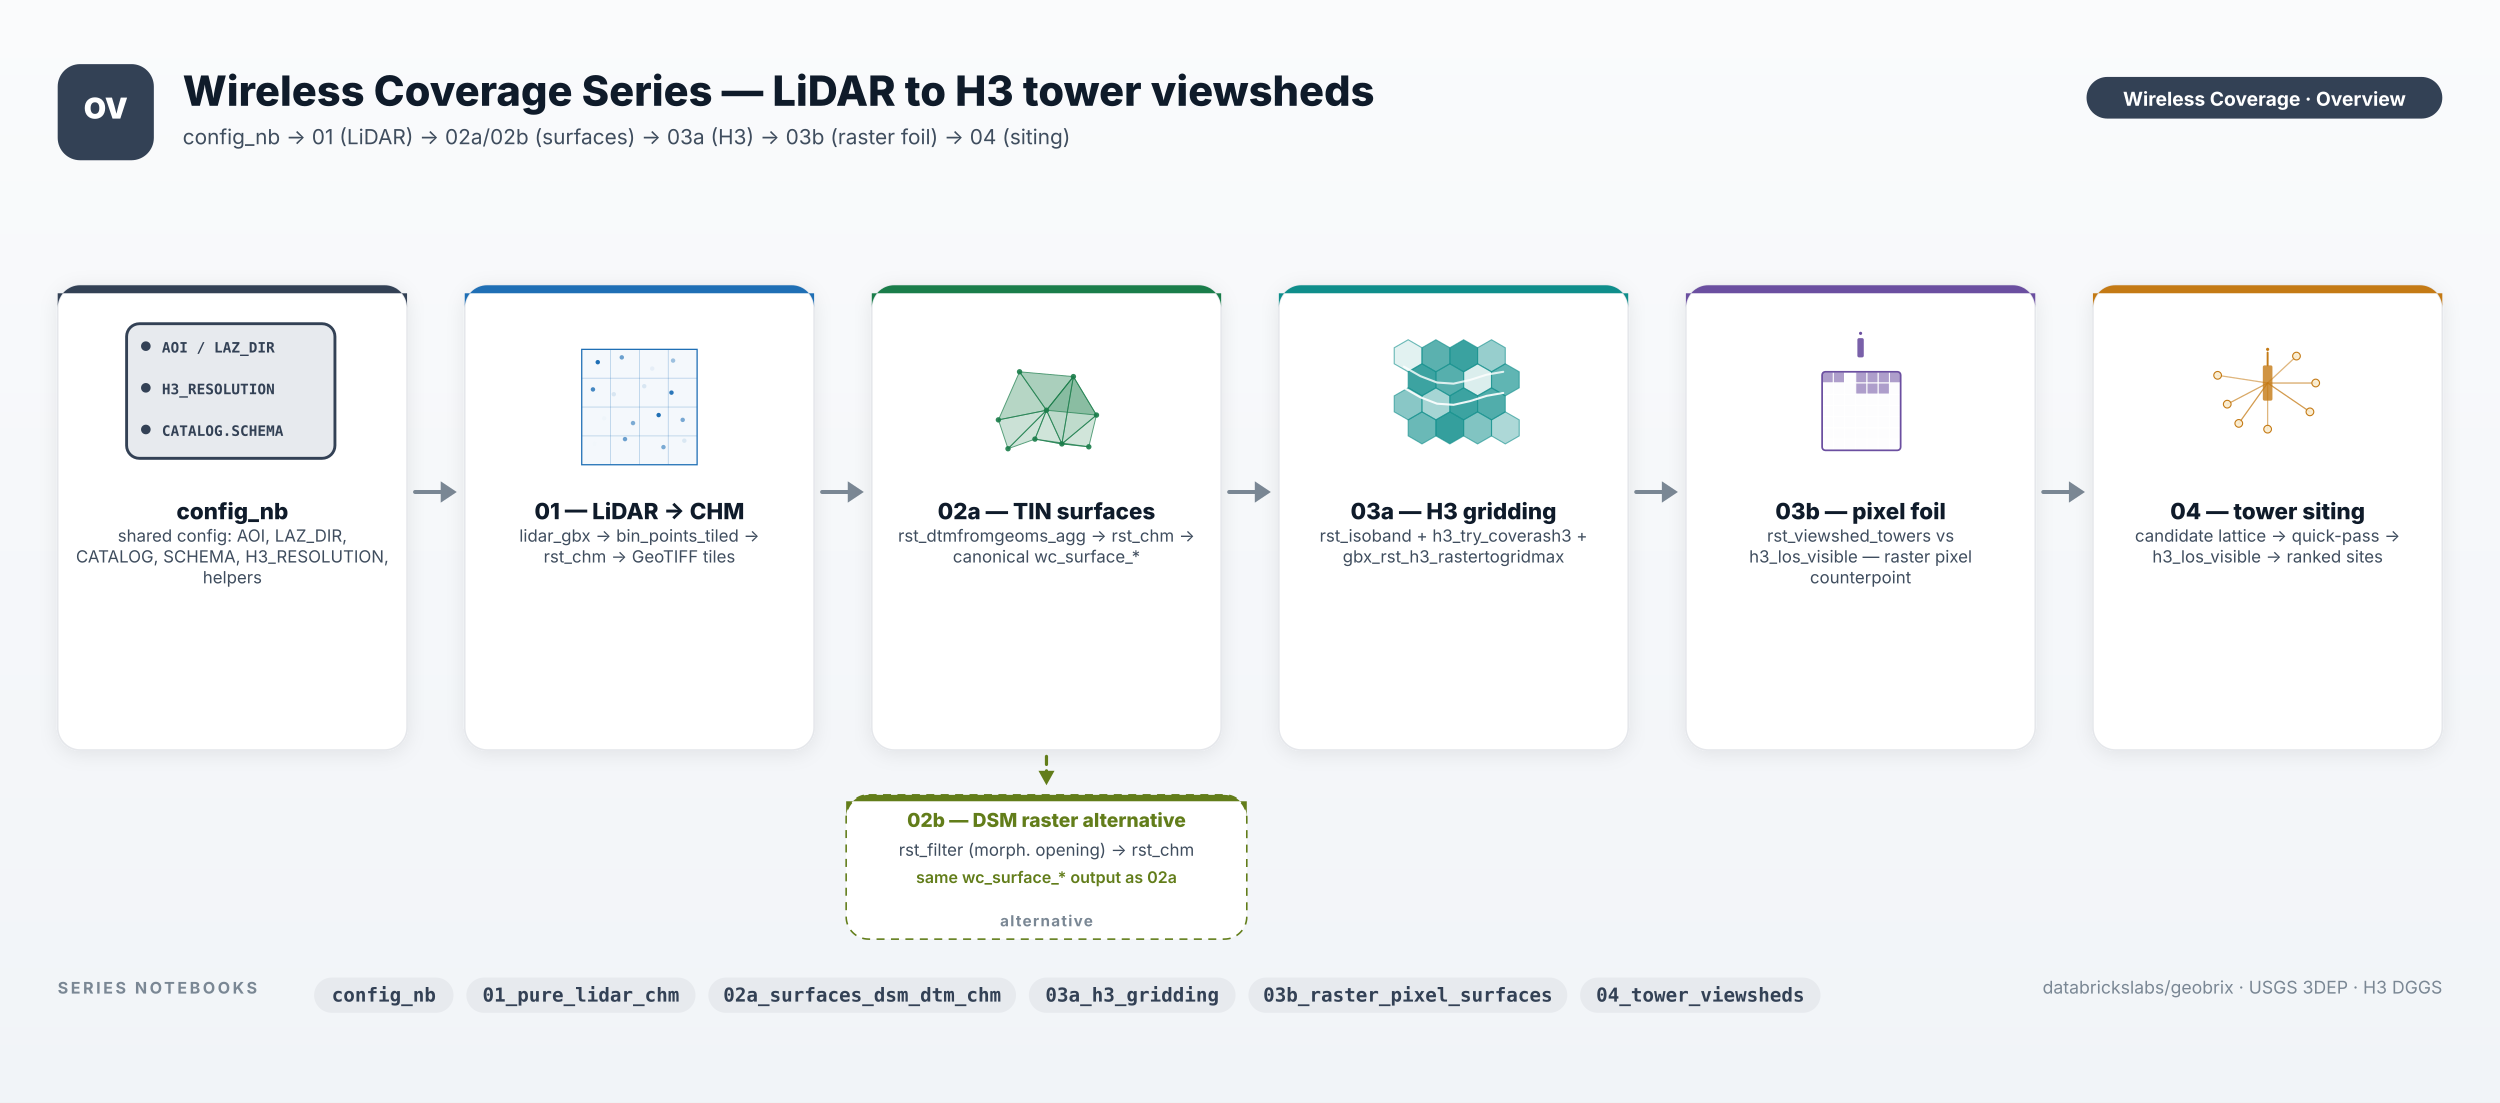
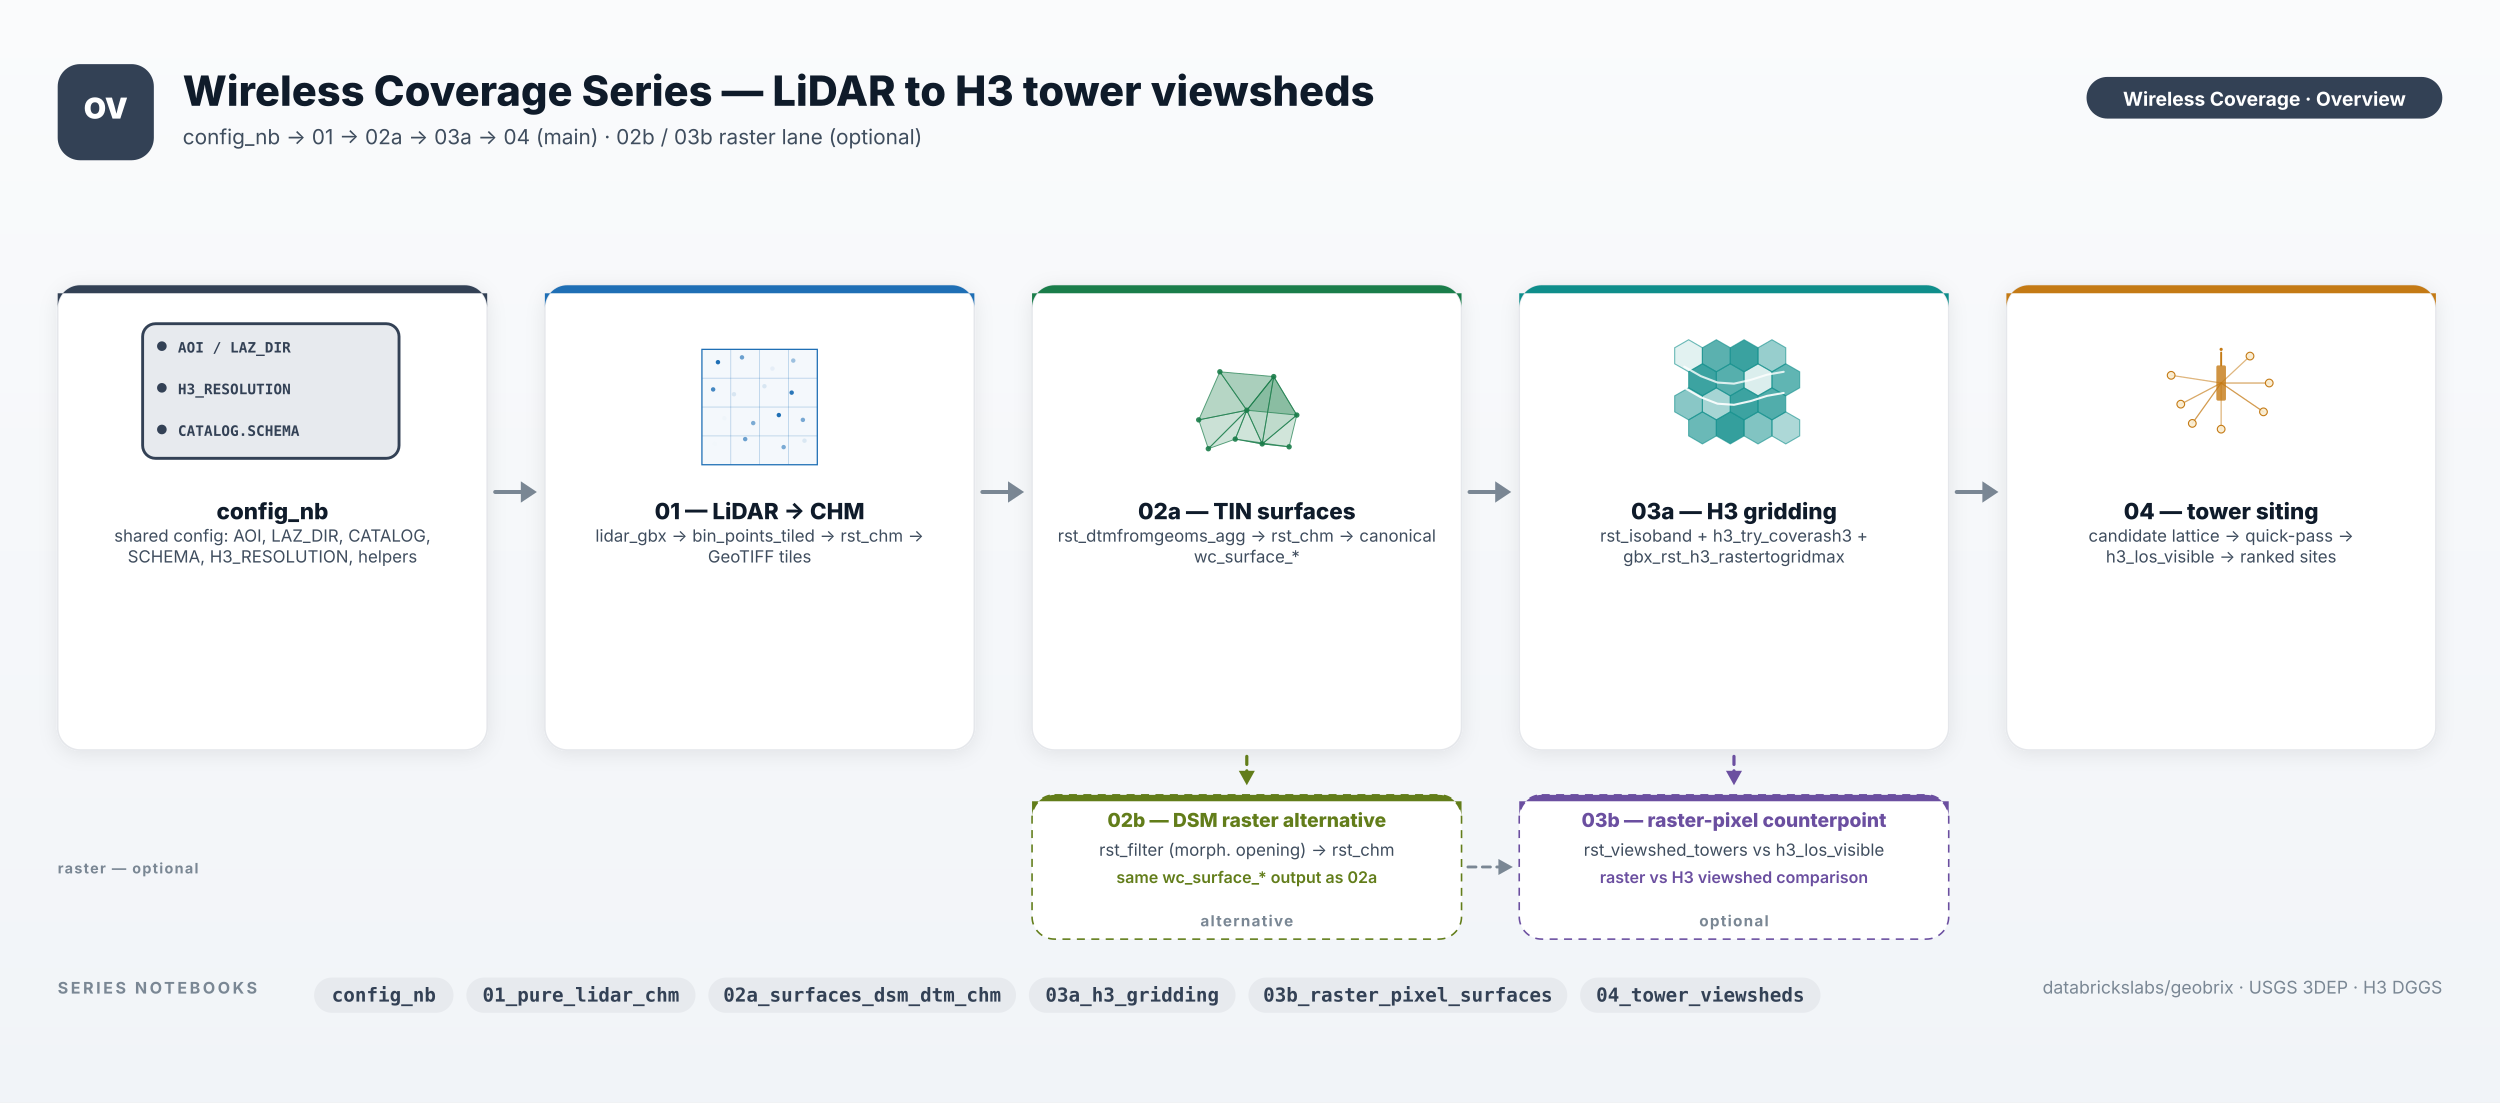
<svg xmlns="http://www.w3.org/2000/svg" viewBox="0 0 1560 688" width="1560" height="688" style="font-family: Inter,-apple-system,system-ui,sans-serif;">
  <defs>
    <filter id="card-shadow" x="-5%" y="-5%" width="110%" height="115%">
      <feDropShadow dx="0" dy="2" stdDeviation="6" flood-color="#0F1B2A" flood-opacity="0.08" />
    </filter>
    <linearGradient id="bg" x1="0" y1="0" x2="0" y2="1">
      <stop offset="0" stop-color="#FAFBFC" />
      <stop offset="1" stop-color="#F1F4F8" />
    </linearGradient>
  </defs>
  <rect x="0" y="0" width="1560" height="688" fill="url(#bg)" />
  <rect x="36" y="40" rx="14" width="60" height="60" fill="#334155" />
  <text x="66" y="74" text-anchor="middle" font-family="Inter,sans-serif" font-size="18" font-weight="900" fill="#FFFFFF">OV</text>
  <text x="114" y="66" font-family="Inter, -apple-system, system-ui, sans-serif" font-size="26" font-weight="800" fill="#0F1B2A" text-anchor="start">Wireless Coverage Series — LiDAR to H3 tower viewsheds</text>
-   <text x="114" y="90" font-family="Inter, -apple-system, system-ui, sans-serif" font-size="13" font-weight="400" fill="#3F4D5E" text-anchor="start">config_nb → 01 (LiDAR) → 02a/02b (surfaces) → 03a (H3) → 03b (raster foil) → 04 (siting)</text>
+   <text x="114" y="90" font-family="Inter, -apple-system, system-ui, sans-serif" font-size="13" font-weight="400" fill="#3F4D5E" text-anchor="start">config_nb → 01 → 02a → 03a → 04 (main)   ·   02b / 03b raster lane (optional)</text>
  <rect x="1302" y="48" rx="13" width="222" height="26" fill="#334155" />
  <text x="1413" y="66" text-anchor="middle" font-family="Inter,sans-serif" font-size="12" font-weight="700" fill="#FFFFFF">Wireless Coverage  ·  Overview</text>
-   <rect x="36" y="178" rx="14" ry="14" width="218" height="290" fill="#FFFFFF" stroke="#E5E7EB" stroke-width="1" filter="url(#card-shadow)" />
-   <path d="M 36 192 A 14 14 0 0 1 50 178 H 240 A 14 14 0 0 1 254 192 V 183 H 36 Z" fill="#334155" />
-   <rect x="79" y="202" rx="8" width="130" height="84" fill="#E7EAEE" stroke="#334155" stroke-width="1.8" />
-   <circle cx="91" cy="216" r="3" fill="#334155" />
-   <text x="101" y="220" font-family="ui-monospace,Menlo,monospace" font-size="9" font-weight="600" fill="#334155">AOI / LAZ_DIR</text>
-   <circle cx="91" cy="242" r="3" fill="#334155" />
-   <text x="101" y="246" font-family="ui-monospace,Menlo,monospace" font-size="9" font-weight="600" fill="#334155">H3_RESOLUTION</text>
-   <circle cx="91" cy="268" r="3" fill="#334155" />
-   <text x="101" y="272" font-family="ui-monospace,Menlo,monospace" font-size="9" font-weight="600" fill="#334155">CATALOG.SCHEMA</text>
-   <text x="145" y="324" font-family="Inter, -apple-system, system-ui, sans-serif" font-size="14" font-weight="800" fill="#0F1B2A" text-anchor="middle">config_nb</text>
-   <text x="145.0" y="338" text-anchor="middle" font-family="Inter,sans-serif" font-size="10.5" fill="#3F4D5E">shared config: AOI, LAZ_DIR,</text>
-   <text x="145.0" y="351" text-anchor="middle" font-family="Inter,sans-serif" font-size="10.5" fill="#3F4D5E">CATALOG, SCHEMA, H3_RESOLUTION,</text>
-   <text x="145.0" y="364" text-anchor="middle" font-family="Inter,sans-serif" font-size="10.5" fill="#3F4D5E">helpers</text>
-   <line x1="259" y1="307" x2="275" y2="307" stroke="#7A8794" stroke-width="2.5" stroke-linecap="round" />
-   <polygon points="285,307 275,300.333 275,313.667" fill="#7A8794" />
-   <rect x="290" y="178" rx="14" ry="14" width="218" height="290" fill="#FFFFFF" stroke="#E5E7EB" stroke-width="1" filter="url(#card-shadow)" />
-   <path d="M 290 192 A 14 14 0 0 1 304 178 H 494 A 14 14 0 0 1 508 192 V 183 H 290 Z" fill="#1F6FB5" />
-   <rect x="363" y="218" width="72" height="72" fill="#E3EEF8" fill-opacity="0.4" stroke="#1F6FB5" stroke-width="0.8" />
-   <line x1="381" y1="218" x2="381" y2="290" stroke="#1F6FB5" stroke-opacity="0.3" stroke-width="0.5" />
-   <line x1="363" y1="236" x2="435" y2="236" stroke="#1F6FB5" stroke-opacity="0.3" stroke-width="0.5" />
-   <line x1="399" y1="218" x2="399" y2="290" stroke="#1F6FB5" stroke-opacity="0.3" stroke-width="0.5" />
-   <line x1="363" y1="254" x2="435" y2="254" stroke="#1F6FB5" stroke-opacity="0.3" stroke-width="0.5" />
-   <line x1="417" y1="218" x2="417" y2="290" stroke="#1F6FB5" stroke-opacity="0.3" stroke-width="0.5" />
-   <line x1="363" y1="272" x2="435" y2="272" stroke="#1F6FB5" stroke-opacity="0.3" stroke-width="0.5" />
-   <circle cx="373" cy="226" r="1.4" fill="#1F6FB5" fill-opacity="1.00" />
-   <circle cx="388" cy="223" r="1.4" fill="#1F6FB5" fill-opacity="0.64" />
-   <circle cx="407" cy="230" r="1.4" fill="#1F6FB5" fill-opacity="0.07" />
-   <circle cx="420" cy="225" r="1.4" fill="#1F6FB5" fill-opacity="0.41" />
-   <circle cx="370" cy="243" r="1.4" fill="#1F6FB5" fill-opacity="0.82" />
-   <circle cx="383" cy="246" r="1.4" fill="#1F6FB5" fill-opacity="0.13" />
-   <circle cx="402" cy="241" r="1.4" fill="#1F6FB5" fill-opacity="0.13" />
-   <circle cx="419" cy="245" r="1.4" fill="#1F6FB5" fill-opacity="0.94" />
-   <circle cx="377" cy="261" r="1.4" fill="#1F6FB5" fill-opacity="0.02" />
-   <circle cx="395" cy="264" r="1.4" fill="#1F6FB5" fill-opacity="0.56" />
-   <circle cx="411" cy="259" r="1.4" fill="#1F6FB5" fill-opacity="0.99" />
-   <circle cx="426" cy="262" r="1.4" fill="#1F6FB5" fill-opacity="0.58" />
-   <circle cx="371" cy="277" r="1.4" fill="#1F6FB5" fill-opacity="0.01" />
-   <circle cx="390" cy="274" r="1.4" fill="#1F6FB5" fill-opacity="0.64" />
-   <circle cx="414" cy="279" r="1.4" fill="#1F6FB5" fill-opacity="0.57" />
-   <circle cx="427" cy="275" r="1.4" fill="#1F6FB5" fill-opacity="0.12" />
-   <text x="399" y="324" font-family="Inter, -apple-system, system-ui, sans-serif" font-size="14" font-weight="800" fill="#0F1B2A" text-anchor="middle">01 — LiDAR → CHM</text>
-   <text x="399.0" y="338" text-anchor="middle" font-family="Inter,sans-serif" font-size="10.5" fill="#3F4D5E">lidar_gbx → bin_points_tiled →</text>
-   <text x="399.0" y="351" text-anchor="middle" font-family="Inter,sans-serif" font-size="10.5" fill="#3F4D5E">rst_chm → GeoTIFF tiles</text>
-   <line x1="513" y1="307" x2="529" y2="307" stroke="#7A8794" stroke-width="2.5" stroke-linecap="round" />
-   <polygon points="539,307 529,300.333 529,313.667" fill="#7A8794" />
-   <rect x="544" y="178" rx="14" ry="14" width="218" height="290" fill="#FFFFFF" stroke="#E5E7EB" stroke-width="1" filter="url(#card-shadow)" />
-   <path d="M 544 192 A 14 14 0 0 1 558 178 H 748 A 14 14 0 0 1 762 192 V 183 H 544 Z" fill="#1A7D4A" />
-   <polygon points="623.0,262.0 636.2,232.0 653.0,256.0" fill="#1A7D4A" fill-opacity="0.32" stroke="#1A7D4A" stroke-width="0.6" stroke-opacity="0.7" />
-   <polygon points="636.2,232.0 669.8,235.0 653.0,256.0" fill="#1A7D4A" fill-opacity="0.37" stroke="#1A7D4A" stroke-width="0.6" stroke-opacity="0.7" />
-   <polygon points="669.8,235.0 684.2,259.0 653.0,256.0" fill="#1A7D4A" fill-opacity="0.32" stroke="#1A7D4A" stroke-width="0.6" stroke-opacity="0.7" />
-   <polygon points="623.0,262.0 653.0,256.0 629.0,280.0" fill="#1A7D4A" fill-opacity="0.23" stroke="#1A7D4A" stroke-width="0.6" stroke-opacity="0.7" />
-   <polygon points="653.0,256.0 645.8,274.0 629.0,280.0" fill="#1A7D4A" fill-opacity="0.21" stroke="#1A7D4A" stroke-width="0.6" stroke-opacity="0.7" />
-   <polygon points="653.0,256.0 662.6,277.0 645.8,274.0" fill="#1A7D4A" fill-opacity="0.21" stroke="#1A7D4A" stroke-width="0.6" stroke-opacity="0.7" />
-   <polygon points="653.0,256.0 669.8,235.0 662.6,277.0" fill="#1A7D4A" fill-opacity="0.29" stroke="#1A7D4A" stroke-width="0.6" stroke-opacity="0.7" />
-   <polygon points="669.8,235.0 684.2,259.0 662.6,277.0" fill="#1A7D4A" fill-opacity="0.28" stroke="#1A7D4A" stroke-width="0.6" stroke-opacity="0.7" />
-   <polygon points="684.2,259.0 679.4,278.8 662.6,277.0" fill="#1A7D4A" fill-opacity="0.20" stroke="#1A7D4A" stroke-width="0.6" stroke-opacity="0.7" />
-   <polygon points="645.8,274.0 662.6,277.0 679.4,278.8" fill="#1A7D4A" fill-opacity="0.17" stroke="#1A7D4A" stroke-width="0.6" stroke-opacity="0.7" />
-   <circle cx="623.0" cy="262.0" r="1.7" fill="#1A7D4A" fill-opacity="0.9" />
-   <circle cx="636.2" cy="232.0" r="1.7" fill="#1A7D4A" fill-opacity="0.9" />
-   <circle cx="653.0" cy="256.0" r="1.7" fill="#1A7D4A" fill-opacity="0.9" />
-   <circle cx="669.8" cy="235.0" r="1.7" fill="#1A7D4A" fill-opacity="0.9" />
-   <circle cx="684.2" cy="259.0" r="1.7" fill="#1A7D4A" fill-opacity="0.9" />
-   <circle cx="629.0" cy="280.0" r="1.7" fill="#1A7D4A" fill-opacity="0.9" />
-   <circle cx="645.8" cy="274.0" r="1.7" fill="#1A7D4A" fill-opacity="0.9" />
-   <circle cx="662.6" cy="277.0" r="1.7" fill="#1A7D4A" fill-opacity="0.9" />
-   <circle cx="679.4" cy="278.8" r="1.7" fill="#1A7D4A" fill-opacity="0.9" />
-   <text x="653" y="324" font-family="Inter, -apple-system, system-ui, sans-serif" font-size="14" font-weight="800" fill="#0F1B2A" text-anchor="middle">02a — TIN surfaces</text>
-   <text x="653.0" y="338" text-anchor="middle" font-family="Inter,sans-serif" font-size="10.5" fill="#3F4D5E">rst_dtmfromgeoms_agg → rst_chm →</text>
-   <text x="653.0" y="351" text-anchor="middle" font-family="Inter,sans-serif" font-size="10.5" fill="#3F4D5E">canonical wc_surface_*</text>
-   <line x1="767" y1="307" x2="783" y2="307" stroke="#7A8794" stroke-width="2.5" stroke-linecap="round" />
-   <polygon points="793,307 783,300.333 783,313.667" fill="#7A8794" />
-   <rect x="798" y="178" rx="14" ry="14" width="218" height="290" fill="#FFFFFF" stroke="#E5E7EB" stroke-width="1" filter="url(#card-shadow)" />
-   <path d="M 798 192 A 14 14 0 0 1 812 178 H 1002 A 14 14 0 0 1 1016 192 V 183 H 798 Z" fill="#0F8E8B" />
-   <polygon points="878.7,212.0 887.3,217.0 887.3,227.0 878.7,232.0 870.0,227.0 870.0,217.0" fill="#0F8E8B" fill-opacity="0.12" stroke="#0F8E8B" stroke-width="0.7" stroke-opacity="0.6" />
-   <polygon points="896.0,212.0 904.7,217.0 904.7,227.0 896.0,232.0 887.3,227.0 887.3,217.0" fill="#0F8E8B" fill-opacity="0.68" stroke="#0F8E8B" stroke-width="0.7" stroke-opacity="0.6" />
-   <polygon points="913.3,212.0 922.0,217.0 922.0,227.0 913.3,232.0 904.7,227.0 904.7,217.0" fill="#0F8E8B" fill-opacity="0.82" stroke="#0F8E8B" stroke-width="0.7" stroke-opacity="0.6" />
-   <polygon points="930.7,212.0 939.3,217.0 939.3,227.0 930.7,232.0 922.0,227.0 922.0,217.0" fill="#0F8E8B" fill-opacity="0.43" stroke="#0F8E8B" stroke-width="0.7" stroke-opacity="0.6" />
-   <polygon points="887.3,227.0 896.0,232.0 896.0,242.0 887.3,247.0 878.7,242.0 878.7,232.0" fill="#0F8E8B" fill-opacity="0.81" stroke="#0F8E8B" stroke-width="0.7" stroke-opacity="0.6" />
-   <polygon points="904.7,227.0 913.3,232.0 913.3,242.0 904.7,247.0 896.0,242.0 896.0,232.0" fill="#0F8E8B" fill-opacity="0.70" stroke="#0F8E8B" stroke-width="0.7" stroke-opacity="0.6" />
-   <polygon points="922.0,227.0 930.7,232.0 930.7,242.0 922.0,247.0 913.3,242.0 913.3,232.0" fill="#0F8E8B" fill-opacity="0.15" stroke="#0F8E8B" stroke-width="0.7" stroke-opacity="0.6" />
-   <polygon points="939.3,227.0 948.0,232.0 948.0,242.0 939.3,247.0 930.7,242.0 930.7,232.0" fill="#0F8E8B" fill-opacity="0.66" stroke="#0F8E8B" stroke-width="0.7" stroke-opacity="0.6" />
-   <polygon points="878.7,242.0 887.3,247.0 887.3,257.0 878.7,262.0 870.0,257.0 870.0,247.0" fill="#0F8E8B" fill-opacity="0.49" stroke="#0F8E8B" stroke-width="0.7" stroke-opacity="0.6" />
-   <polygon points="896.0,242.0 904.7,247.0 904.7,257.0 896.0,262.0 887.3,257.0 887.3,247.0" fill="#0F8E8B" fill-opacity="0.37" stroke="#0F8E8B" stroke-width="0.7" stroke-opacity="0.6" />
-   <polygon points="913.3,242.0 922.0,247.0 922.0,257.0 913.3,262.0 904.7,257.0 904.7,247.0" fill="#0F8E8B" fill-opacity="0.81" stroke="#0F8E8B" stroke-width="0.7" stroke-opacity="0.6" />
-   <polygon points="930.7,242.0 939.3,247.0 939.3,257.0 930.7,262.0 922.0,257.0 922.0,247.0" fill="#0F8E8B" fill-opacity="0.72" stroke="#0F8E8B" stroke-width="0.7" stroke-opacity="0.6" />
-   <polygon points="887.3,257.0 896.0,262.0 896.0,272.0 887.3,277.0 878.7,272.0 878.7,262.0" fill="#0F8E8B" fill-opacity="0.62" stroke="#0F8E8B" stroke-width="0.7" stroke-opacity="0.6" />
-   <polygon points="904.7,257.0 913.3,262.0 913.3,272.0 904.7,277.0 896.0,272.0 896.0,262.0" fill="#0F8E8B" fill-opacity="0.84" stroke="#0F8E8B" stroke-width="0.7" stroke-opacity="0.6" />
-   <polygon points="922.0,257.0 930.7,262.0 930.7,272.0 922.0,277.0 913.3,272.0 913.3,262.0" fill="#0F8E8B" fill-opacity="0.52" stroke="#0F8E8B" stroke-width="0.7" stroke-opacity="0.6" />
-   <polygon points="939.3,257.0 948.0,262.0 948.0,272.0 939.3,277.0 930.7,272.0 930.7,262.0" fill="#0F8E8B" fill-opacity="0.34" stroke="#0F8E8B" stroke-width="0.7" stroke-opacity="0.6" />
-   <polyline points="876.0,228.8 886.3,234.7 896.7,238.7 907.0,239.4 917.3,237.1 927.7,233.8 938.0,232.0" fill="none" stroke="#FFFFFF" stroke-width="1.3" stroke-linecap="round" stroke-linejoin="round" stroke-opacity="0.8" />
-   <polyline points="876.0,242.0 886.3,247.9 896.7,251.9 907.0,252.6 917.3,250.3 927.7,247.0 938.0,245.2" fill="none" stroke="#FFFFFF" stroke-width="1.3" stroke-linecap="round" stroke-linejoin="round" stroke-opacity="0.9" />
-   <text x="907" y="324" font-family="Inter, -apple-system, system-ui, sans-serif" font-size="14" font-weight="800" fill="#0F1B2A" text-anchor="middle">03a — H3 gridding</text>
-   <text x="907.0" y="338" text-anchor="middle" font-family="Inter,sans-serif" font-size="10.5" fill="#3F4D5E">rst_isoband + h3_try_coverash3 +</text>
-   <text x="907.0" y="351" text-anchor="middle" font-family="Inter,sans-serif" font-size="10.5" fill="#3F4D5E">gbx_rst_h3_rastertogridmax</text>
-   <line x1="1021" y1="307" x2="1037" y2="307" stroke="#7A8794" stroke-width="2.5" stroke-linecap="round" />
-   <polygon points="1047,307 1037,300.333 1037,313.667" fill="#7A8794" />
-   <rect x="1052" y="178" rx="14" ry="14" width="218" height="290" fill="#FFFFFF" stroke="#E5E7EB" stroke-width="1" filter="url(#card-shadow)" />
-   <path d="M 1052 192 A 14 14 0 0 1 1066 178 H 1256 A 14 14 0 0 1 1270 192 V 183 H 1052 Z" fill="#6B4FA0" />
-   <rect x="1137" y="232" width="7" height="7" fill="#6B4FA0" fill-opacity="0.55" stroke="white" stroke-width="0.6" />
-   <rect x="1144" y="232" width="7" height="7" fill="#6B4FA0" fill-opacity="0.55" stroke="white" stroke-width="0.6" />
-   <rect x="1151" y="232" width="7" height="7" fill="#EDE8F5" fill-opacity="0.10" stroke="white" stroke-width="0.6" />
-   <rect x="1158" y="232" width="7" height="7" fill="#6B4FA0" fill-opacity="0.55" stroke="white" stroke-width="0.6" />
-   <rect x="1165" y="232" width="7" height="7" fill="#6B4FA0" fill-opacity="0.55" stroke="white" stroke-width="0.6" />
-   <rect x="1172" y="232" width="7" height="7" fill="#6B4FA0" fill-opacity="0.55" stroke="white" stroke-width="0.6" />
-   <rect x="1179" y="232" width="7" height="7" fill="#6B4FA0" fill-opacity="0.55" stroke="white" stroke-width="0.6" />
-   <rect x="1137" y="239" width="7" height="7" fill="#EDE8F5" fill-opacity="0.10" stroke="white" stroke-width="0.6" />
-   <rect x="1144" y="239" width="7" height="7" fill="#EDE8F5" fill-opacity="0.10" stroke="white" stroke-width="0.6" />
-   <rect x="1151" y="239" width="7" height="7" fill="#EDE8F5" fill-opacity="0.10" stroke="white" stroke-width="0.6" />
-   <rect x="1158" y="239" width="7" height="7" fill="#6B4FA0" fill-opacity="0.55" stroke="white" stroke-width="0.6" />
-   <rect x="1165" y="239" width="7" height="7" fill="#6B4FA0" fill-opacity="0.55" stroke="white" stroke-width="0.6" />
-   <rect x="1172" y="239" width="7" height="7" fill="#6B4FA0" fill-opacity="0.55" stroke="white" stroke-width="0.6" />
-   <rect x="1179" y="239" width="7" height="7" fill="#EDE8F5" fill-opacity="0.10" stroke="white" stroke-width="0.6" />
-   <rect x="1137" y="246" width="7" height="7" fill="#EDE8F5" fill-opacity="0.10" stroke="white" stroke-width="0.6" />
-   <rect x="1144" y="246" width="7" height="7" fill="#EDE8F5" fill-opacity="0.10" stroke="white" stroke-width="0.6" />
-   <rect x="1151" y="246" width="7" height="7" fill="#EDE8F5" fill-opacity="0.10" stroke="white" stroke-width="0.6" />
-   <rect x="1158" y="246" width="7" height="7" fill="#EDE8F5" fill-opacity="0.10" stroke="white" stroke-width="0.6" />
-   <rect x="1165" y="246" width="7" height="7" fill="#EDE8F5" fill-opacity="0.10" stroke="white" stroke-width="0.6" />
-   <rect x="1172" y="246" width="7" height="7" fill="#EDE8F5" fill-opacity="0.10" stroke="white" stroke-width="0.6" />
-   <rect x="1179" y="246" width="7" height="7" fill="#EDE8F5" fill-opacity="0.10" stroke="white" stroke-width="0.6" />
-   <rect x="1137" y="253" width="7" height="7" fill="#EDE8F5" fill-opacity="0.10" stroke="white" stroke-width="0.6" />
-   <rect x="1144" y="253" width="7" height="7" fill="#EDE8F5" fill-opacity="0.10" stroke="white" stroke-width="0.6" />
-   <rect x="1151" y="253" width="7" height="7" fill="#EDE8F5" fill-opacity="0.10" stroke="white" stroke-width="0.6" />
-   <rect x="1158" y="253" width="7" height="7" fill="#EDE8F5" fill-opacity="0.10" stroke="white" stroke-width="0.6" />
-   <rect x="1165" y="253" width="7" height="7" fill="#EDE8F5" fill-opacity="0.10" stroke="white" stroke-width="0.6" />
-   <rect x="1172" y="253" width="7" height="7" fill="#EDE8F5" fill-opacity="0.10" stroke="white" stroke-width="0.6" />
-   <rect x="1179" y="253" width="7" height="7" fill="#EDE8F5" fill-opacity="0.10" stroke="white" stroke-width="0.6" />
-   <rect x="1137" y="260" width="7" height="7" fill="#EDE8F5" fill-opacity="0.10" stroke="white" stroke-width="0.6" />
-   <rect x="1144" y="260" width="7" height="7" fill="#EDE8F5" fill-opacity="0.10" stroke="white" stroke-width="0.6" />
-   <rect x="1151" y="260" width="7" height="7" fill="#EDE8F5" fill-opacity="0.10" stroke="white" stroke-width="0.6" />
-   <rect x="1158" y="260" width="7" height="7" fill="#EDE8F5" fill-opacity="0.10" stroke="white" stroke-width="0.6" />
-   <rect x="1165" y="260" width="7" height="7" fill="#EDE8F5" fill-opacity="0.10" stroke="white" stroke-width="0.6" />
-   <rect x="1172" y="260" width="7" height="7" fill="#EDE8F5" fill-opacity="0.10" stroke="white" stroke-width="0.6" />
-   <rect x="1179" y="260" width="7" height="7" fill="#EDE8F5" fill-opacity="0.10" stroke="white" stroke-width="0.6" />
-   <rect x="1137" y="267" width="7" height="7" fill="#EDE8F5" fill-opacity="0.10" stroke="white" stroke-width="0.6" />
-   <rect x="1144" y="267" width="7" height="7" fill="#EDE8F5" fill-opacity="0.10" stroke="white" stroke-width="0.6" />
-   <rect x="1151" y="267" width="7" height="7" fill="#EDE8F5" fill-opacity="0.10" stroke="white" stroke-width="0.6" />
-   <rect x="1158" y="267" width="7" height="7" fill="#EDE8F5" fill-opacity="0.10" stroke="white" stroke-width="0.6" />
-   <rect x="1165" y="267" width="7" height="7" fill="#EDE8F5" fill-opacity="0.10" stroke="white" stroke-width="0.6" />
-   <rect x="1172" y="267" width="7" height="7" fill="#EDE8F5" fill-opacity="0.10" stroke="white" stroke-width="0.6" />
-   <rect x="1179" y="267" width="7" height="7" fill="#EDE8F5" fill-opacity="0.10" stroke="white" stroke-width="0.6" />
-   <rect x="1137" y="274" width="7" height="7" fill="#EDE8F5" fill-opacity="0.10" stroke="white" stroke-width="0.6" />
-   <rect x="1144" y="274" width="7" height="7" fill="#EDE8F5" fill-opacity="0.10" stroke="white" stroke-width="0.6" />
-   <rect x="1151" y="274" width="7" height="7" fill="#EDE8F5" fill-opacity="0.10" stroke="white" stroke-width="0.6" />
-   <rect x="1158" y="274" width="7" height="7" fill="#EDE8F5" fill-opacity="0.10" stroke="white" stroke-width="0.6" />
-   <rect x="1165" y="274" width="7" height="7" fill="#EDE8F5" fill-opacity="0.10" stroke="white" stroke-width="0.6" />
-   <rect x="1172" y="274" width="7" height="7" fill="#EDE8F5" fill-opacity="0.10" stroke="white" stroke-width="0.6" />
-   <rect x="1179" y="274" width="7" height="7" fill="#EDE8F5" fill-opacity="0.10" stroke="white" stroke-width="0.6" />
-   <rect x="1137" y="232" width="49" height="49" fill="none" stroke="#6B4FA0" stroke-width="1.1" rx="2" />
-   <rect x="1159" y="211" width="4" height="12" fill="#6B4FA0" fill-opacity="0.9" rx="1" />
-   <circle cx="1161" cy="208" r="1" fill="#6B4FA0" />
-   <text x="1161" y="324" font-family="Inter, -apple-system, system-ui, sans-serif" font-size="14" font-weight="800" fill="#0F1B2A" text-anchor="middle">03b — pixel foil</text>
-   <text x="1161.0" y="338" text-anchor="middle" font-family="Inter,sans-serif" font-size="10.5" fill="#3F4D5E">rst_viewshed_towers vs</text>
-   <text x="1161.0" y="351" text-anchor="middle" font-family="Inter,sans-serif" font-size="10.5" fill="#3F4D5E">h3_los_visible — raster pixel</text>
-   <text x="1161.0" y="364" text-anchor="middle" font-family="Inter,sans-serif" font-size="10.5" fill="#3F4D5E">counterpoint</text>
-   <line x1="1275" y1="307" x2="1291" y2="307" stroke="#7A8794" stroke-width="2.5" stroke-linecap="round" />
-   <polygon points="1301,307 1291,300.333 1291,313.667" fill="#7A8794" />
-   <rect x="1306" y="178" rx="14" ry="14" width="218" height="290" fill="#FFFFFF" stroke="#E5E7EB" stroke-width="1" filter="url(#card-shadow)" />
-   <path d="M 1306 192 A 14 14 0 0 1 1320 178 H 1510 A 14 14 0 0 1 1524 192 V 183 H 1306 Z" fill="#C47A15" />
-   <rect x="1412" y="228" width="6" height="22" fill="#C47A15" fill-opacity="0.8" rx="1" />
-   <line x1="1415" y1="228" x2="1415" y2="220" stroke="#C47A15" stroke-width="1.2" stroke-linecap="round" />
-   <circle cx="1415" cy="218" r="1" fill="#C47A15" />
-   <line x1="1415" y1="239" x2="1383.8" y2="234.2" stroke="#C47A15" stroke-width="0.8" stroke-opacity="0.55" stroke-linecap="round" />
-   <circle cx="1383.8" cy="234.2" r="2.4" fill="#FAECD0" stroke="#C47A15" stroke-width="0.7" fill-opacity="0.9" />
-   <line x1="1415" y1="239" x2="1389.8" y2="252.2" stroke="#C47A15" stroke-width="0.8" stroke-opacity="0.65" stroke-linecap="round" />
-   <circle cx="1389.8" cy="252.2" r="2.4" fill="#FAECD0" stroke="#C47A15" stroke-width="0.7" fill-opacity="0.9" />
-   <line x1="1415" y1="239" x2="1397.0" y2="264.2" stroke="#C47A15" stroke-width="0.8" stroke-opacity="0.75" stroke-linecap="round" />
-   <circle cx="1397.0" cy="264.2" r="2.4" fill="#FAECD0" stroke="#C47A15" stroke-width="0.7" fill-opacity="0.9" />
-   <line x1="1415" y1="239" x2="1433.0" y2="222.2" stroke="#C47A15" stroke-width="0.8" stroke-opacity="0.55" stroke-linecap="round" />
-   <circle cx="1433.0" cy="222.2" r="2.4" fill="#FAECD0" stroke="#C47A15" stroke-width="0.7" fill-opacity="0.9" />
-   <line x1="1415" y1="239" x2="1445.0" y2="239.0" stroke="#C47A15" stroke-width="0.8" stroke-opacity="0.65" stroke-linecap="round" />
-   <circle cx="1445.0" cy="239.0" r="2.4" fill="#FAECD0" stroke="#C47A15" stroke-width="0.7" fill-opacity="0.9" />
-   <line x1="1415" y1="239" x2="1441.4" y2="257.0" stroke="#C47A15" stroke-width="0.8" stroke-opacity="0.75" stroke-linecap="round" />
-   <circle cx="1441.4" cy="257.0" r="2.4" fill="#FAECD0" stroke="#C47A15" stroke-width="0.7" fill-opacity="0.9" />
-   <line x1="1415" y1="239" x2="1415.0" y2="267.8" stroke="#C47A15" stroke-width="0.8" stroke-opacity="0.55" stroke-linecap="round" />
-   <circle cx="1415.0" cy="267.8" r="2.4" fill="#FAECD0" stroke="#C47A15" stroke-width="0.7" fill-opacity="0.9" />
-   <text x="1415" y="324" font-family="Inter, -apple-system, system-ui, sans-serif" font-size="14" font-weight="800" fill="#0F1B2A" text-anchor="middle">04 — tower siting</text>
-   <text x="1415.0" y="338" text-anchor="middle" font-family="Inter,sans-serif" font-size="10.5" fill="#3F4D5E">candidate lattice → quick-pass →</text>
-   <text x="1415.0" y="351" text-anchor="middle" font-family="Inter,sans-serif" font-size="10.5" fill="#3F4D5E">h3_los_visible → ranked sites</text>
-   <line x1="653.0" y1="472.0" x2="653.0" y2="481.0" stroke="#627D1A" stroke-width="2" stroke-linecap="round" stroke-dasharray="5 4" />
-   <polygon points="653.0,490.0 648.0,481.0 658.0,481.0" fill="#627D1A" />
-   <rect x="528" y="496" rx="14" ry="14" width="250" height="90" fill="#FFFFFF" stroke="#627D1A" stroke-width="1" stroke-dasharray="5 4" />
-   <path d="M 528 510 A 14 14 0 0 1 542 496 H 764 A 14 14 0 0 1 778 510 V 500 H 528 Z" fill="#627D1A" />
-   <text x="653" y="516" text-anchor="middle" font-family="Inter,sans-serif" font-size="12" font-weight="800" fill="#627D1A">02b — DSM raster alternative</text>
-   <text x="653" y="534" text-anchor="middle" font-family="Inter,sans-serif" font-size="10.5" fill="#3F4D5E">rst_filter (morph. opening) → rst_chm</text>
-   <text x="653" y="551" text-anchor="middle" font-family="Inter,sans-serif" font-size="10" font-weight="600" fill="#627D1A">same wc_surface_* output as 02a</text>
-   <text x="653" y="578" text-anchor="middle" font-family="Inter,sans-serif" font-size="9.5" font-weight="700" fill="#7A8794" letter-spacing="0.8">alternative</text>
+   <rect x="36" y="178" rx="14" ry="14" width="268" height="290" fill="#FFFFFF" stroke="#E5E7EB" stroke-width="1" filter="url(#card-shadow)" />
+   <path d="M 36 192 A 14 14 0 0 1 50 178 H 290 A 14 14 0 0 1 304 192 V 183 H 36 Z" fill="#334155" />
+   <rect x="89" y="202" rx="8" width="160" height="84" fill="#E7EAEE" stroke="#334155" stroke-width="1.8" />
+   <circle cx="101" cy="216" r="3" fill="#334155" />
+   <text x="111" y="220" font-family="ui-monospace,Menlo,monospace" font-size="9" font-weight="600" fill="#334155">AOI / LAZ_DIR</text>
+   <circle cx="101" cy="242" r="3" fill="#334155" />
+   <text x="111" y="246" font-family="ui-monospace,Menlo,monospace" font-size="9" font-weight="600" fill="#334155">H3_RESOLUTION</text>
+   <circle cx="101" cy="268" r="3" fill="#334155" />
+   <text x="111" y="272" font-family="ui-monospace,Menlo,monospace" font-size="9" font-weight="600" fill="#334155">CATALOG.SCHEMA</text>
+   <text x="170" y="324" font-family="Inter, -apple-system, system-ui, sans-serif" font-size="14" font-weight="800" fill="#0F1B2A" text-anchor="middle">config_nb</text>
+   <text x="170.0" y="338" text-anchor="middle" font-family="Inter,sans-serif" font-size="10.5" fill="#3F4D5E">shared config: AOI, LAZ_DIR, CATALOG,</text>
+   <text x="170.0" y="351" text-anchor="middle" font-family="Inter,sans-serif" font-size="10.5" fill="#3F4D5E">SCHEMA, H3_RESOLUTION, helpers</text>
+   <line x1="309" y1="307" x2="325" y2="307" stroke="#7A8794" stroke-width="2.5" stroke-linecap="round" />
+   <polygon points="335,307 325,300.333 325,313.667" fill="#7A8794" />
+   <rect x="340" y="178" rx="14" ry="14" width="268" height="290" fill="#FFFFFF" stroke="#E5E7EB" stroke-width="1" filter="url(#card-shadow)" />
+   <path d="M 340 192 A 14 14 0 0 1 354 178 H 594 A 14 14 0 0 1 608 192 V 183 H 340 Z" fill="#1F6FB5" />
+   <rect x="438" y="218" width="72" height="72" fill="#E3EEF8" fill-opacity="0.4" stroke="#1F6FB5" stroke-width="0.8" />
+   <line x1="456" y1="218" x2="456" y2="290" stroke="#1F6FB5" stroke-opacity="0.3" stroke-width="0.5" />
+   <line x1="438" y1="236" x2="510" y2="236" stroke="#1F6FB5" stroke-opacity="0.3" stroke-width="0.5" />
+   <line x1="474" y1="218" x2="474" y2="290" stroke="#1F6FB5" stroke-opacity="0.3" stroke-width="0.5" />
+   <line x1="438" y1="254" x2="510" y2="254" stroke="#1F6FB5" stroke-opacity="0.3" stroke-width="0.5" />
+   <line x1="492" y1="218" x2="492" y2="290" stroke="#1F6FB5" stroke-opacity="0.3" stroke-width="0.5" />
+   <line x1="438" y1="272" x2="510" y2="272" stroke="#1F6FB5" stroke-opacity="0.3" stroke-width="0.5" />
+   <circle cx="448" cy="226" r="1.4" fill="#1F6FB5" fill-opacity="1.00" />
+   <circle cx="463" cy="223" r="1.4" fill="#1F6FB5" fill-opacity="0.64" />
+   <circle cx="482" cy="230" r="1.4" fill="#1F6FB5" fill-opacity="0.07" />
+   <circle cx="495" cy="225" r="1.4" fill="#1F6FB5" fill-opacity="0.41" />
+   <circle cx="445" cy="243" r="1.4" fill="#1F6FB5" fill-opacity="0.82" />
+   <circle cx="458" cy="246" r="1.4" fill="#1F6FB5" fill-opacity="0.13" />
+   <circle cx="477" cy="241" r="1.4" fill="#1F6FB5" fill-opacity="0.13" />
+   <circle cx="494" cy="245" r="1.4" fill="#1F6FB5" fill-opacity="0.94" />
+   <circle cx="452" cy="261" r="1.4" fill="#1F6FB5" fill-opacity="0.02" />
+   <circle cx="470" cy="264" r="1.4" fill="#1F6FB5" fill-opacity="0.56" />
+   <circle cx="486" cy="259" r="1.4" fill="#1F6FB5" fill-opacity="0.99" />
+   <circle cx="501" cy="262" r="1.4" fill="#1F6FB5" fill-opacity="0.58" />
+   <circle cx="446" cy="277" r="1.4" fill="#1F6FB5" fill-opacity="0.01" />
+   <circle cx="465" cy="274" r="1.4" fill="#1F6FB5" fill-opacity="0.64" />
+   <circle cx="489" cy="279" r="1.4" fill="#1F6FB5" fill-opacity="0.57" />
+   <circle cx="502" cy="275" r="1.4" fill="#1F6FB5" fill-opacity="0.12" />
+   <text x="474" y="324" font-family="Inter, -apple-system, system-ui, sans-serif" font-size="14" font-weight="800" fill="#0F1B2A" text-anchor="middle">01 — LiDAR → CHM</text>
+   <text x="474.0" y="338" text-anchor="middle" font-family="Inter,sans-serif" font-size="10.5" fill="#3F4D5E">lidar_gbx → bin_points_tiled → rst_chm →</text>
+   <text x="474.0" y="351" text-anchor="middle" font-family="Inter,sans-serif" font-size="10.5" fill="#3F4D5E">GeoTIFF tiles</text>
+   <line x1="613" y1="307" x2="629" y2="307" stroke="#7A8794" stroke-width="2.5" stroke-linecap="round" />
+   <polygon points="639,307 629,300.333 629,313.667" fill="#7A8794" />
+   <rect x="644" y="178" rx="14" ry="14" width="268" height="290" fill="#FFFFFF" stroke="#E5E7EB" stroke-width="1" filter="url(#card-shadow)" />
+   <path d="M 644 192 A 14 14 0 0 1 658 178 H 898 A 14 14 0 0 1 912 192 V 183 H 644 Z" fill="#1A7D4A" />
+   <polygon points="748.0,262.0 761.2,232.0 778.0,256.0" fill="#1A7D4A" fill-opacity="0.32" stroke="#1A7D4A" stroke-width="0.6" stroke-opacity="0.7" />
+   <polygon points="761.2,232.0 794.8,235.0 778.0,256.0" fill="#1A7D4A" fill-opacity="0.37" stroke="#1A7D4A" stroke-width="0.6" stroke-opacity="0.7" />
+   <polygon points="794.8,235.0 809.2,259.0 778.0,256.0" fill="#1A7D4A" fill-opacity="0.32" stroke="#1A7D4A" stroke-width="0.6" stroke-opacity="0.7" />
+   <polygon points="748.0,262.0 778.0,256.0 754.0,280.0" fill="#1A7D4A" fill-opacity="0.23" stroke="#1A7D4A" stroke-width="0.6" stroke-opacity="0.7" />
+   <polygon points="778.0,256.0 770.8,274.0 754.0,280.0" fill="#1A7D4A" fill-opacity="0.21" stroke="#1A7D4A" stroke-width="0.6" stroke-opacity="0.7" />
+   <polygon points="778.0,256.0 787.6,277.0 770.8,274.0" fill="#1A7D4A" fill-opacity="0.21" stroke="#1A7D4A" stroke-width="0.6" stroke-opacity="0.7" />
+   <polygon points="778.0,256.0 794.8,235.0 787.6,277.0" fill="#1A7D4A" fill-opacity="0.29" stroke="#1A7D4A" stroke-width="0.6" stroke-opacity="0.7" />
+   <polygon points="794.8,235.0 809.2,259.0 787.6,277.0" fill="#1A7D4A" fill-opacity="0.28" stroke="#1A7D4A" stroke-width="0.6" stroke-opacity="0.7" />
+   <polygon points="809.2,259.0 804.4,278.8 787.6,277.0" fill="#1A7D4A" fill-opacity="0.20" stroke="#1A7D4A" stroke-width="0.6" stroke-opacity="0.7" />
+   <polygon points="770.8,274.0 787.6,277.0 804.4,278.8" fill="#1A7D4A" fill-opacity="0.17" stroke="#1A7D4A" stroke-width="0.6" stroke-opacity="0.7" />
+   <circle cx="748.0" cy="262.0" r="1.7" fill="#1A7D4A" fill-opacity="0.9" />
+   <circle cx="761.2" cy="232.0" r="1.7" fill="#1A7D4A" fill-opacity="0.9" />
+   <circle cx="778.0" cy="256.0" r="1.7" fill="#1A7D4A" fill-opacity="0.9" />
+   <circle cx="794.8" cy="235.0" r="1.7" fill="#1A7D4A" fill-opacity="0.9" />
+   <circle cx="809.2" cy="259.0" r="1.7" fill="#1A7D4A" fill-opacity="0.9" />
+   <circle cx="754.0" cy="280.0" r="1.7" fill="#1A7D4A" fill-opacity="0.9" />
+   <circle cx="770.8" cy="274.0" r="1.7" fill="#1A7D4A" fill-opacity="0.9" />
+   <circle cx="787.6" cy="277.0" r="1.7" fill="#1A7D4A" fill-opacity="0.9" />
+   <circle cx="804.4" cy="278.8" r="1.7" fill="#1A7D4A" fill-opacity="0.9" />
+   <text x="778" y="324" font-family="Inter, -apple-system, system-ui, sans-serif" font-size="14" font-weight="800" fill="#0F1B2A" text-anchor="middle">02a — TIN surfaces</text>
+   <text x="778.0" y="338" text-anchor="middle" font-family="Inter,sans-serif" font-size="10.5" fill="#3F4D5E">rst_dtmfromgeoms_agg → rst_chm → canonical</text>
+   <text x="778.0" y="351" text-anchor="middle" font-family="Inter,sans-serif" font-size="10.5" fill="#3F4D5E">wc_surface_*</text>
+   <line x1="917" y1="307" x2="933" y2="307" stroke="#7A8794" stroke-width="2.5" stroke-linecap="round" />
+   <polygon points="943,307 933,300.333 933,313.667" fill="#7A8794" />
+   <rect x="948" y="178" rx="14" ry="14" width="268" height="290" fill="#FFFFFF" stroke="#E5E7EB" stroke-width="1" filter="url(#card-shadow)" />
+   <path d="M 948 192 A 14 14 0 0 1 962 178 H 1202 A 14 14 0 0 1 1216 192 V 183 H 948 Z" fill="#0F8E8B" />
+   <polygon points="1053.7,212.0 1062.3,217.0 1062.3,227.0 1053.7,232.0 1045.0,227.0 1045.0,217.0" fill="#0F8E8B" fill-opacity="0.12" stroke="#0F8E8B" stroke-width="0.7" stroke-opacity="0.6" />
+   <polygon points="1071.0,212.0 1079.7,217.0 1079.7,227.0 1071.0,232.0 1062.3,227.0 1062.3,217.0" fill="#0F8E8B" fill-opacity="0.68" stroke="#0F8E8B" stroke-width="0.7" stroke-opacity="0.6" />
+   <polygon points="1088.3,212.0 1097.0,217.0 1097.0,227.0 1088.3,232.0 1079.7,227.0 1079.7,217.0" fill="#0F8E8B" fill-opacity="0.82" stroke="#0F8E8B" stroke-width="0.7" stroke-opacity="0.6" />
+   <polygon points="1105.7,212.0 1114.3,217.0 1114.3,227.0 1105.7,232.0 1097.0,227.0 1097.0,217.0" fill="#0F8E8B" fill-opacity="0.43" stroke="#0F8E8B" stroke-width="0.7" stroke-opacity="0.6" />
+   <polygon points="1062.3,227.0 1071.0,232.0 1071.0,242.0 1062.3,247.0 1053.7,242.0 1053.7,232.0" fill="#0F8E8B" fill-opacity="0.81" stroke="#0F8E8B" stroke-width="0.7" stroke-opacity="0.6" />
+   <polygon points="1079.7,227.0 1088.3,232.0 1088.3,242.0 1079.7,247.0 1071.0,242.0 1071.0,232.0" fill="#0F8E8B" fill-opacity="0.70" stroke="#0F8E8B" stroke-width="0.7" stroke-opacity="0.6" />
+   <polygon points="1097.0,227.0 1105.7,232.0 1105.7,242.0 1097.0,247.0 1088.3,242.0 1088.3,232.0" fill="#0F8E8B" fill-opacity="0.15" stroke="#0F8E8B" stroke-width="0.7" stroke-opacity="0.6" />
+   <polygon points="1114.3,227.0 1123.0,232.0 1123.0,242.0 1114.3,247.0 1105.7,242.0 1105.7,232.0" fill="#0F8E8B" fill-opacity="0.66" stroke="#0F8E8B" stroke-width="0.7" stroke-opacity="0.6" />
+   <polygon points="1053.7,242.0 1062.3,247.0 1062.3,257.0 1053.7,262.0 1045.0,257.0 1045.0,247.0" fill="#0F8E8B" fill-opacity="0.49" stroke="#0F8E8B" stroke-width="0.7" stroke-opacity="0.6" />
+   <polygon points="1071.0,242.0 1079.7,247.0 1079.7,257.0 1071.0,262.0 1062.3,257.0 1062.3,247.0" fill="#0F8E8B" fill-opacity="0.37" stroke="#0F8E8B" stroke-width="0.7" stroke-opacity="0.6" />
+   <polygon points="1088.3,242.0 1097.0,247.0 1097.0,257.0 1088.3,262.0 1079.7,257.0 1079.7,247.0" fill="#0F8E8B" fill-opacity="0.81" stroke="#0F8E8B" stroke-width="0.7" stroke-opacity="0.6" />
+   <polygon points="1105.7,242.0 1114.3,247.0 1114.3,257.0 1105.7,262.0 1097.0,257.0 1097.0,247.0" fill="#0F8E8B" fill-opacity="0.72" stroke="#0F8E8B" stroke-width="0.7" stroke-opacity="0.6" />
+   <polygon points="1062.3,257.0 1071.0,262.0 1071.0,272.0 1062.3,277.0 1053.7,272.0 1053.7,262.0" fill="#0F8E8B" fill-opacity="0.62" stroke="#0F8E8B" stroke-width="0.7" stroke-opacity="0.6" />
+   <polygon points="1079.7,257.0 1088.3,262.0 1088.3,272.0 1079.7,277.0 1071.0,272.0 1071.0,262.0" fill="#0F8E8B" fill-opacity="0.84" stroke="#0F8E8B" stroke-width="0.7" stroke-opacity="0.6" />
+   <polygon points="1097.0,257.0 1105.7,262.0 1105.7,272.0 1097.0,277.0 1088.3,272.0 1088.3,262.0" fill="#0F8E8B" fill-opacity="0.52" stroke="#0F8E8B" stroke-width="0.7" stroke-opacity="0.6" />
+   <polygon points="1114.3,257.0 1123.0,262.0 1123.0,272.0 1114.3,277.0 1105.7,272.0 1105.7,262.0" fill="#0F8E8B" fill-opacity="0.34" stroke="#0F8E8B" stroke-width="0.7" stroke-opacity="0.6" />
+   <polyline points="1051.0,228.8 1061.3,234.7 1071.7,238.7 1082.0,239.4 1092.3,237.1 1102.7,233.8 1113.0,232.0" fill="none" stroke="#FFFFFF" stroke-width="1.3" stroke-linecap="round" stroke-linejoin="round" stroke-opacity="0.8" />
+   <polyline points="1051.0,242.0 1061.3,247.9 1071.7,251.9 1082.0,252.6 1092.3,250.3 1102.7,247.0 1113.0,245.2" fill="none" stroke="#FFFFFF" stroke-width="1.3" stroke-linecap="round" stroke-linejoin="round" stroke-opacity="0.9" />
+   <text x="1082" y="324" font-family="Inter, -apple-system, system-ui, sans-serif" font-size="14" font-weight="800" fill="#0F1B2A" text-anchor="middle">03a — H3 gridding</text>
+   <text x="1082.0" y="338" text-anchor="middle" font-family="Inter,sans-serif" font-size="10.5" fill="#3F4D5E">rst_isoband + h3_try_coverash3 +</text>
+   <text x="1082.0" y="351" text-anchor="middle" font-family="Inter,sans-serif" font-size="10.5" fill="#3F4D5E">gbx_rst_h3_rastertogridmax</text>
+   <line x1="1221" y1="307" x2="1237" y2="307" stroke="#7A8794" stroke-width="2.5" stroke-linecap="round" />
+   <polygon points="1247,307 1237,300.333 1237,313.667" fill="#7A8794" />
+   <rect x="1252" y="178" rx="14" ry="14" width="268" height="290" fill="#FFFFFF" stroke="#E5E7EB" stroke-width="1" filter="url(#card-shadow)" />
+   <path d="M 1252 192 A 14 14 0 0 1 1266 178 H 1506 A 14 14 0 0 1 1520 192 V 183 H 1252 Z" fill="#C47A15" />
+   <rect x="1383" y="228" width="6" height="22" fill="#C47A15" fill-opacity="0.8" rx="1" />
+   <line x1="1386" y1="228" x2="1386" y2="220" stroke="#C47A15" stroke-width="1.2" stroke-linecap="round" />
+   <circle cx="1386" cy="218" r="1" fill="#C47A15" />
+   <line x1="1386" y1="239" x2="1354.8" y2="234.2" stroke="#C47A15" stroke-width="0.8" stroke-opacity="0.55" stroke-linecap="round" />
+   <circle cx="1354.8" cy="234.2" r="2.4" fill="#FAECD0" stroke="#C47A15" stroke-width="0.7" fill-opacity="0.9" />
+   <line x1="1386" y1="239" x2="1360.8" y2="252.2" stroke="#C47A15" stroke-width="0.8" stroke-opacity="0.65" stroke-linecap="round" />
+   <circle cx="1360.8" cy="252.2" r="2.4" fill="#FAECD0" stroke="#C47A15" stroke-width="0.7" fill-opacity="0.9" />
+   <line x1="1386" y1="239" x2="1368.0" y2="264.2" stroke="#C47A15" stroke-width="0.8" stroke-opacity="0.75" stroke-linecap="round" />
+   <circle cx="1368.0" cy="264.2" r="2.4" fill="#FAECD0" stroke="#C47A15" stroke-width="0.7" fill-opacity="0.9" />
+   <line x1="1386" y1="239" x2="1404.0" y2="222.2" stroke="#C47A15" stroke-width="0.8" stroke-opacity="0.55" stroke-linecap="round" />
+   <circle cx="1404.0" cy="222.2" r="2.4" fill="#FAECD0" stroke="#C47A15" stroke-width="0.7" fill-opacity="0.9" />
+   <line x1="1386" y1="239" x2="1416.0" y2="239.0" stroke="#C47A15" stroke-width="0.8" stroke-opacity="0.65" stroke-linecap="round" />
+   <circle cx="1416.0" cy="239.0" r="2.4" fill="#FAECD0" stroke="#C47A15" stroke-width="0.7" fill-opacity="0.9" />
+   <line x1="1386" y1="239" x2="1412.4" y2="257.0" stroke="#C47A15" stroke-width="0.8" stroke-opacity="0.75" stroke-linecap="round" />
+   <circle cx="1412.4" cy="257.0" r="2.4" fill="#FAECD0" stroke="#C47A15" stroke-width="0.7" fill-opacity="0.9" />
+   <line x1="1386" y1="239" x2="1386.0" y2="267.8" stroke="#C47A15" stroke-width="0.8" stroke-opacity="0.55" stroke-linecap="round" />
+   <circle cx="1386.0" cy="267.8" r="2.4" fill="#FAECD0" stroke="#C47A15" stroke-width="0.7" fill-opacity="0.9" />
+   <text x="1386" y="324" font-family="Inter, -apple-system, system-ui, sans-serif" font-size="14" font-weight="800" fill="#0F1B2A" text-anchor="middle">04 — tower siting</text>
+   <text x="1386.0" y="338" text-anchor="middle" font-family="Inter,sans-serif" font-size="10.5" fill="#3F4D5E">candidate lattice → quick-pass →</text>
+   <text x="1386.0" y="351" text-anchor="middle" font-family="Inter,sans-serif" font-size="10.5" fill="#3F4D5E">h3_los_visible → ranked sites</text>
+   <line x1="778.0" y1="472.0" x2="778.0" y2="481.0" stroke="#627D1A" stroke-width="2" stroke-linecap="round" stroke-dasharray="5 4" />
+   <polygon points="778.0,490.0 773.0,481.0 783.0,481.0" fill="#627D1A" />
+   <rect x="644" y="496" rx="14" ry="14" width="268" height="90" fill="#FFFFFF" stroke="#627D1A" stroke-width="1" stroke-dasharray="5 4" />
+   <path d="M 644 510 A 14 14 0 0 1 658 496 H 898 A 14 14 0 0 1 912 510 V 500 H 644 Z" fill="#627D1A" />
+   <text x="778" y="516" text-anchor="middle" font-family="Inter,sans-serif" font-size="12" font-weight="800" fill="#627D1A">02b — DSM raster alternative</text>
+   <text x="778" y="534" text-anchor="middle" font-family="Inter,sans-serif" font-size="10.5" fill="#3F4D5E">rst_filter (morph. opening) → rst_chm</text>
+   <text x="778" y="551" text-anchor="middle" font-family="Inter,sans-serif" font-size="10" font-weight="600" fill="#627D1A">same wc_surface_* output as 02a</text>
+   <text x="778" y="578" text-anchor="middle" font-family="Inter,sans-serif" font-size="9.5" font-weight="700" fill="#7A8794" letter-spacing="0.8">alternative</text>
+   <line x1="1082.0" y1="472.0" x2="1082.0" y2="481.0" stroke="#6B4FA0" stroke-width="2" stroke-linecap="round" stroke-dasharray="5 4" />
+   <polygon points="1082.0,490.0 1077.0,481.0 1087.0,481.0" fill="#6B4FA0" />
+   <rect x="948" y="496" rx="14" ry="14" width="268" height="90" fill="#FFFFFF" stroke="#6B4FA0" stroke-width="1" stroke-dasharray="5 4" />
+   <path d="M 948 510 A 14 14 0 0 1 962 496 H 1202 A 14 14 0 0 1 1216 510 V 500 H 948 Z" fill="#6B4FA0" />
+   <text x="1082" y="516" text-anchor="middle" font-family="Inter,sans-serif" font-size="12" font-weight="800" fill="#6B4FA0">03b — raster-pixel counterpoint</text>
+   <text x="1082" y="534" text-anchor="middle" font-family="Inter,sans-serif" font-size="10.5" fill="#3F4D5E">rst_viewshed_towers vs h3_los_visible</text>
+   <text x="1082" y="551" text-anchor="middle" font-family="Inter,sans-serif" font-size="10" font-weight="600" fill="#6B4FA0">raster vs H3 viewshed comparison</text>
+   <text x="1082" y="578" text-anchor="middle" font-family="Inter,sans-serif" font-size="9.5" font-weight="700" fill="#7A8794" letter-spacing="0.8">optional</text>
+   <line x1="916.0" y1="541.0" x2="935.0" y2="541.0" stroke="#7A8794" stroke-width="1.8" stroke-linecap="round" stroke-dasharray="5 4" />
+   <polygon points="944.0,541.0 935.0,546.0 935.0,536.0" fill="#7A8794" />
+   <text x="36" y="545" font-family="Inter, -apple-system, system-ui, sans-serif" font-size="9" font-weight="700" fill="#7A8794" text-anchor="start" letter-spacing="0.8">raster — optional</text>
  <text x="36" y="620" font-family="Inter, -apple-system, system-ui, sans-serif" font-size="10" font-weight="700" fill="#7A8794" text-anchor="start" letter-spacing="1.6">SERIES NOTEBOOKS</text>
  <rect x="196" y="610" rx="11" ry="11" width="87" height="22" fill="#E7EAEE" />
  <text x="239.5" y="625.0" text-anchor="middle" font-family="ui-monospace, SFMono-Regular, Menlo, Consolas, monospace" font-size="12" font-weight="700" fill="#334155">config_nb</text>
  <rect x="291" y="610" rx="11" ry="11" width="143" height="22" fill="#E7EAEE" />
  <text x="362.5" y="625.0" text-anchor="middle" font-family="ui-monospace, SFMono-Regular, Menlo, Consolas, monospace" font-size="12" font-weight="700" fill="#334155">01_pure_lidar_chm</text>
  <rect x="442" y="610" rx="11" ry="11" width="192" height="22" fill="#E7EAEE" />
  <text x="538.0" y="625.0" text-anchor="middle" font-family="ui-monospace, SFMono-Regular, Menlo, Consolas, monospace" font-size="12" font-weight="700" fill="#334155">02a_surfaces_dsm_dtm_chm</text>
  <rect x="642" y="610" rx="11" ry="11" width="129" height="22" fill="#E7EAEE" />
  <text x="706.5" y="625.0" text-anchor="middle" font-family="ui-monospace, SFMono-Regular, Menlo, Consolas, monospace" font-size="12" font-weight="700" fill="#334155">03a_h3_gridding</text>
  <rect x="779" y="610" rx="11" ry="11" width="199" height="22" fill="#E7EAEE" />
  <text x="878.5" y="625.0" text-anchor="middle" font-family="ui-monospace, SFMono-Regular, Menlo, Consolas, monospace" font-size="12" font-weight="700" fill="#334155">03b_raster_pixel_surfaces</text>
  <rect x="986" y="610" rx="11" ry="11" width="150" height="22" fill="#E7EAEE" />
  <text x="1061.0" y="625.0" text-anchor="middle" font-family="ui-monospace, SFMono-Regular, Menlo, Consolas, monospace" font-size="12" font-weight="700" fill="#334155">04_tower_viewsheds</text>
  <text x="1524" y="620" font-family="Inter, -apple-system, system-ui, sans-serif" font-size="11" font-weight="400" fill="#7A8794" text-anchor="end">databrickslabs/geobrix  ·  USGS 3DEP  ·  H3 DGGS</text>
</svg>
